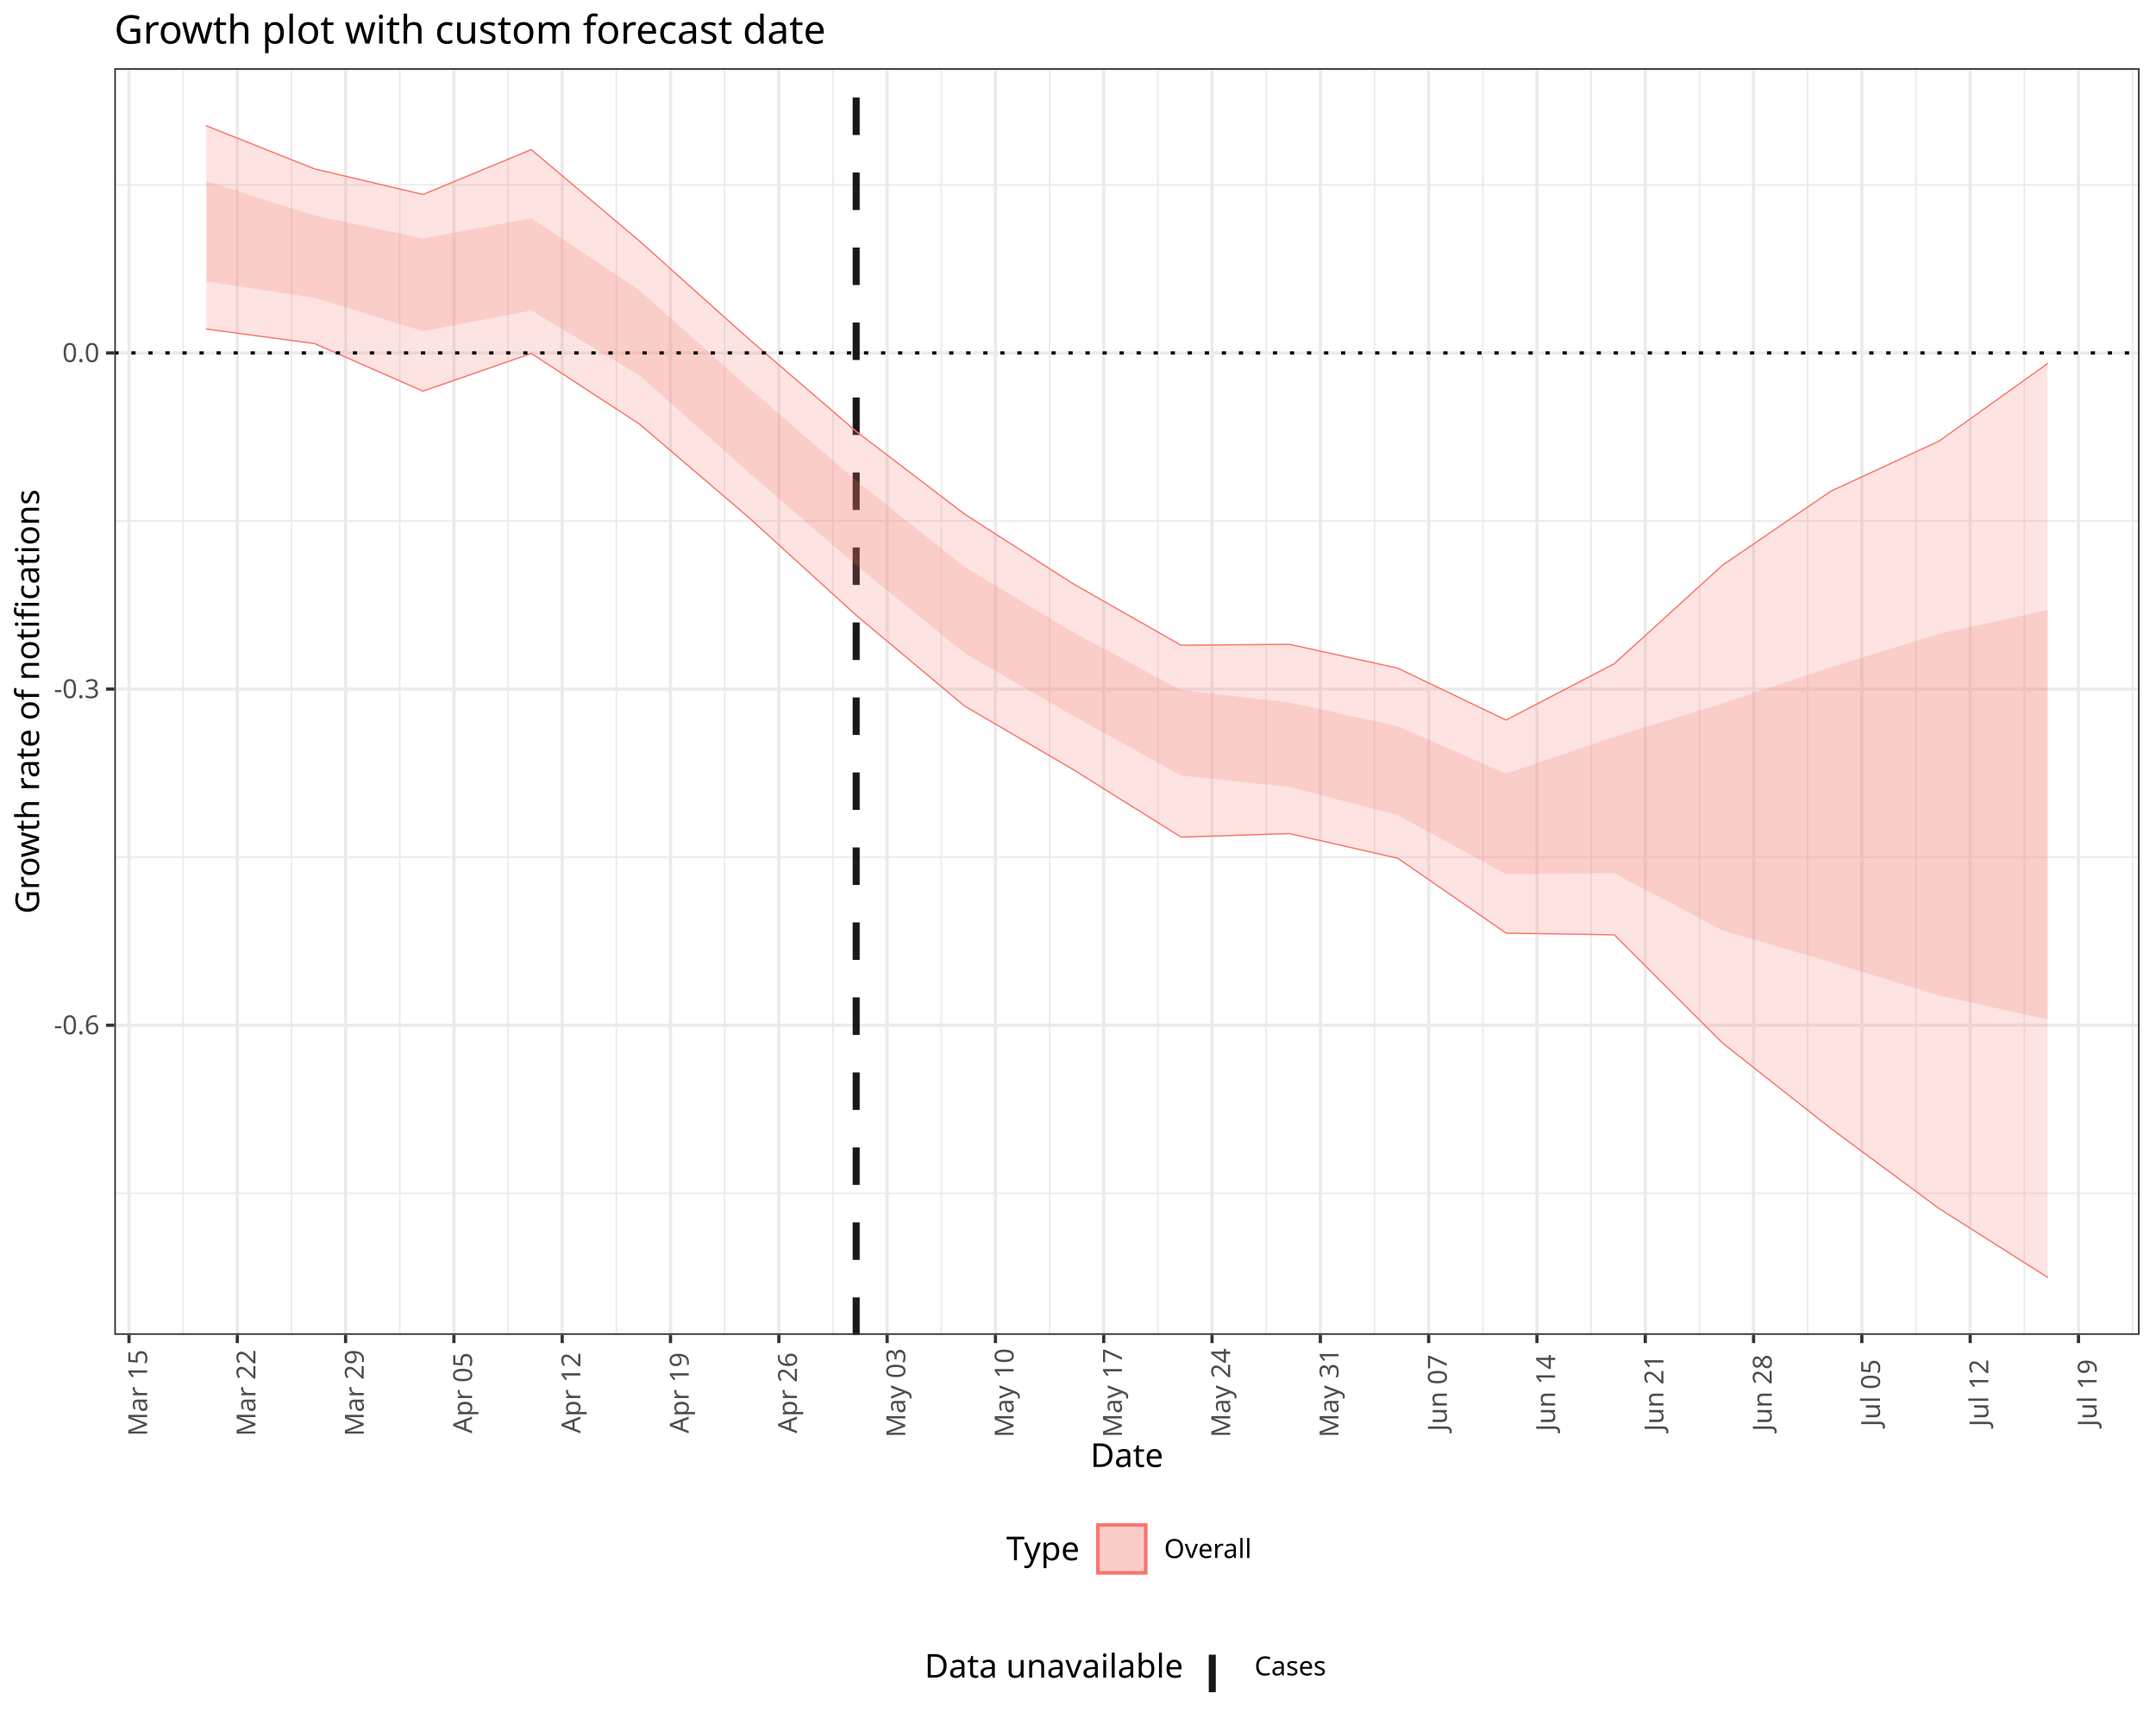
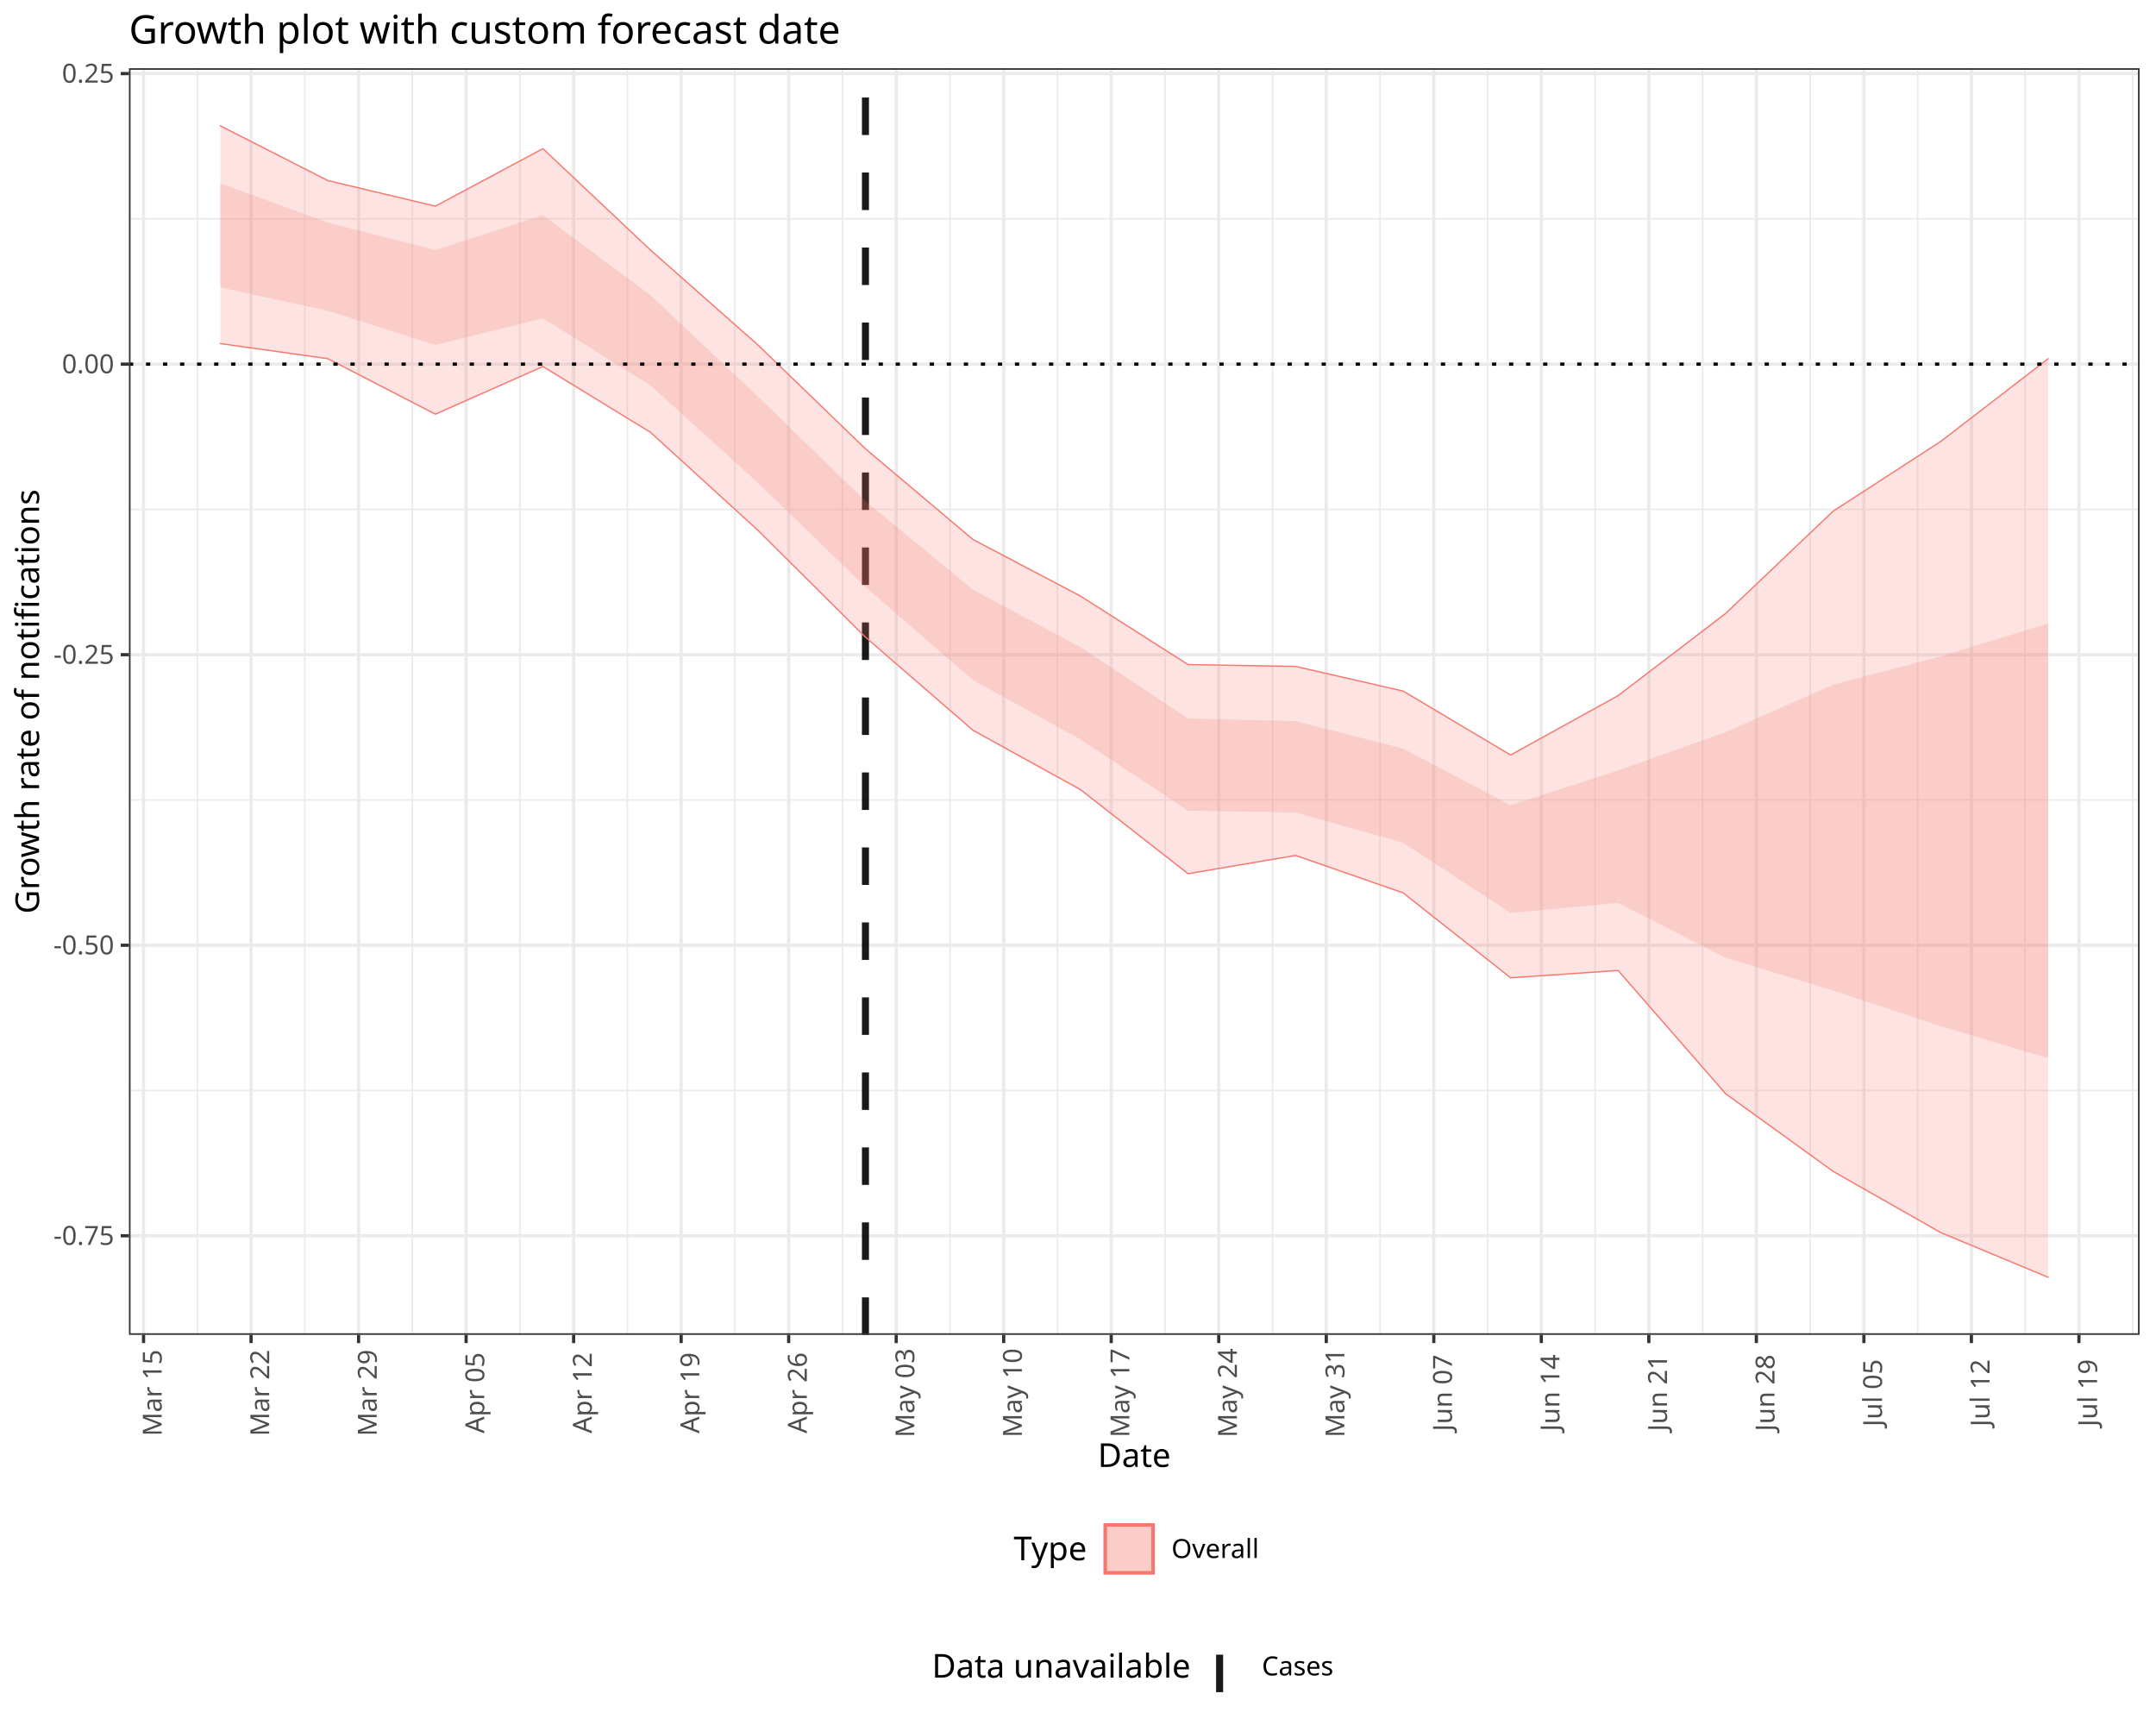
<svg xmlns="http://www.w3.org/2000/svg" class="svglite" data-engine-version="2.0" width="720.00pt" height="576.00pt" viewBox="0 0 720.00 576.00">
  <defs>
    <style type="text/css">
    .svglite line, .svglite polyline, .svglite polygon, .svglite path, .svglite rect, .svglite circle {
      fill: none;
      stroke: #000000;
      stroke-linecap: round;
      stroke-linejoin: round;
      stroke-miterlimit: 10.00;
    }
  </style>
  </defs>
  <rect width="100%" height="100%" style="stroke: none; fill: #FFFFFF;" />
  <defs>
    <clipPath id="cpMC4wMHw3MjAuMDB8MC4wMHw1NzYuMDA=">
      <rect x="0.00" y="0.00" width="720.00" height="576.00" />
    </clipPath>
  </defs>
  <g clip-path="url(#cpMC4wMHw3MjAuMDB8MC4wMHw1NzYuMDA=)">
    <rect x="0.00" y="0.00" width="720.00" height="576.00" style="stroke-width: 1.07; stroke: #FFFFFF; fill: #FFFFFF;" />
  </g>
  <defs>
-     <clipPath id="cpMzguMTd8NzE0LjUyfDIyLjc4fDQ0NS43Mw==">
-       <rect x="38.17" y="22.78" width="676.35" height="422.95" />
+     <clipPath id="cpNDMuMDZ8NzE0LjUyfDIyLjc4fDQ0NS43Mw==">
+       <rect x="43.06" y="22.78" width="671.46" height="422.95" />
    </clipPath>
  </defs>
-   <g clip-path="url(#cpMzguMTd8NzE0LjUyfDIyLjc4fDQ0NS43Mw==)">
-     <rect x="38.17" y="22.78" width="676.35" height="422.95" style="stroke-width: 1.07; stroke: none; fill: #FFFFFF;" />
-     <polyline points="38.17,398.45 714.52,398.45 " style="stroke-width: 0.53; stroke: #EBEBEB; stroke-linecap: butt;" />
-     <polyline points="38.17,286.21 714.52,286.21 " style="stroke-width: 0.53; stroke: #EBEBEB; stroke-linecap: butt;" />
-     <polyline points="38.17,173.97 714.52,173.97 " style="stroke-width: 0.53; stroke: #EBEBEB; stroke-linecap: butt;" />
-     <polyline points="38.17,61.73 714.52,61.73 " style="stroke-width: 0.53; stroke: #EBEBEB; stroke-linecap: butt;" />
-     <polyline points="61.16,445.73 61.16,22.78 " style="stroke-width: 0.53; stroke: #EBEBEB; stroke-linecap: butt;" />
-     <polyline points="97.33,445.73 97.33,22.78 " style="stroke-width: 0.53; stroke: #EBEBEB; stroke-linecap: butt;" />
-     <polyline points="133.50,445.73 133.50,22.78 " style="stroke-width: 0.53; stroke: #EBEBEB; stroke-linecap: butt;" />
-     <polyline points="169.67,445.73 169.67,22.78 " style="stroke-width: 0.53; stroke: #EBEBEB; stroke-linecap: butt;" />
-     <polyline points="205.84,445.73 205.84,22.78 " style="stroke-width: 0.53; stroke: #EBEBEB; stroke-linecap: butt;" />
-     <polyline points="242.00,445.73 242.00,22.78 " style="stroke-width: 0.53; stroke: #EBEBEB; stroke-linecap: butt;" />
-     <polyline points="278.17,445.73 278.17,22.78 " style="stroke-width: 0.53; stroke: #EBEBEB; stroke-linecap: butt;" />
-     <polyline points="314.34,445.73 314.34,22.78 " style="stroke-width: 0.53; stroke: #EBEBEB; stroke-linecap: butt;" />
-     <polyline points="350.51,445.73 350.51,22.78 " style="stroke-width: 0.53; stroke: #EBEBEB; stroke-linecap: butt;" />
-     <polyline points="386.68,445.73 386.68,22.78 " style="stroke-width: 0.53; stroke: #EBEBEB; stroke-linecap: butt;" />
-     <polyline points="422.85,445.73 422.85,22.78 " style="stroke-width: 0.53; stroke: #EBEBEB; stroke-linecap: butt;" />
-     <polyline points="459.02,445.73 459.02,22.78 " style="stroke-width: 0.53; stroke: #EBEBEB; stroke-linecap: butt;" />
-     <polyline points="495.18,445.73 495.18,22.78 " style="stroke-width: 0.53; stroke: #EBEBEB; stroke-linecap: butt;" />
-     <polyline points="531.35,445.73 531.35,22.78 " style="stroke-width: 0.53; stroke: #EBEBEB; stroke-linecap: butt;" />
-     <polyline points="567.52,445.73 567.52,22.78 " style="stroke-width: 0.53; stroke: #EBEBEB; stroke-linecap: butt;" />
-     <polyline points="603.69,445.73 603.69,22.78 " style="stroke-width: 0.53; stroke: #EBEBEB; stroke-linecap: butt;" />
-     <polyline points="639.86,445.73 639.86,22.78 " style="stroke-width: 0.53; stroke: #EBEBEB; stroke-linecap: butt;" />
-     <polyline points="676.03,445.73 676.03,22.78 " style="stroke-width: 0.53; stroke: #EBEBEB; stroke-linecap: butt;" />
-     <polyline points="712.20,445.73 712.20,22.78 " style="stroke-width: 0.53; stroke: #EBEBEB; stroke-linecap: butt;" />
-     <polyline points="38.17,342.33 714.52,342.33 " style="stroke-width: 1.07; stroke: #EBEBEB; stroke-linecap: butt;" />
-     <polyline points="38.17,230.09 714.52,230.09 " style="stroke-width: 1.07; stroke: #EBEBEB; stroke-linecap: butt;" />
-     <polyline points="38.17,117.85 714.52,117.85 " style="stroke-width: 1.07; stroke: #EBEBEB; stroke-linecap: butt;" />
-     <polyline points="43.08,445.73 43.08,22.78 " style="stroke-width: 1.07; stroke: #EBEBEB; stroke-linecap: butt;" />
-     <polyline points="79.25,445.73 79.25,22.78 " style="stroke-width: 1.07; stroke: #EBEBEB; stroke-linecap: butt;" />
-     <polyline points="115.41,445.73 115.41,22.78 " style="stroke-width: 1.07; stroke: #EBEBEB; stroke-linecap: butt;" />
-     <polyline points="151.58,445.73 151.58,22.78 " style="stroke-width: 1.07; stroke: #EBEBEB; stroke-linecap: butt;" />
-     <polyline points="187.75,445.73 187.75,22.78 " style="stroke-width: 1.07; stroke: #EBEBEB; stroke-linecap: butt;" />
-     <polyline points="223.92,445.73 223.92,22.78 " style="stroke-width: 1.07; stroke: #EBEBEB; stroke-linecap: butt;" />
-     <polyline points="260.09,445.73 260.09,22.78 " style="stroke-width: 1.07; stroke: #EBEBEB; stroke-linecap: butt;" />
-     <polyline points="296.26,445.73 296.26,22.78 " style="stroke-width: 1.07; stroke: #EBEBEB; stroke-linecap: butt;" />
-     <polyline points="332.43,445.73 332.43,22.78 " style="stroke-width: 1.07; stroke: #EBEBEB; stroke-linecap: butt;" />
-     <polyline points="368.59,445.73 368.59,22.78 " style="stroke-width: 1.07; stroke: #EBEBEB; stroke-linecap: butt;" />
-     <polyline points="404.76,445.73 404.76,22.78 " style="stroke-width: 1.07; stroke: #EBEBEB; stroke-linecap: butt;" />
-     <polyline points="440.93,445.73 440.93,22.78 " style="stroke-width: 1.07; stroke: #EBEBEB; stroke-linecap: butt;" />
-     <polyline points="477.10,445.73 477.10,22.78 " style="stroke-width: 1.07; stroke: #EBEBEB; stroke-linecap: butt;" />
-     <polyline points="513.27,445.73 513.27,22.78 " style="stroke-width: 1.07; stroke: #EBEBEB; stroke-linecap: butt;" />
-     <polyline points="549.44,445.73 549.44,22.78 " style="stroke-width: 1.07; stroke: #EBEBEB; stroke-linecap: butt;" />
-     <polyline points="585.61,445.73 585.61,22.78 " style="stroke-width: 1.07; stroke: #EBEBEB; stroke-linecap: butt;" />
-     <polyline points="621.77,445.73 621.77,22.78 " style="stroke-width: 1.07; stroke: #EBEBEB; stroke-linecap: butt;" />
-     <polyline points="657.94,445.73 657.94,22.78 " style="stroke-width: 1.07; stroke: #EBEBEB; stroke-linecap: butt;" />
-     <polyline points="694.11,445.73 694.11,22.78 " style="stroke-width: 1.07; stroke: #EBEBEB; stroke-linecap: butt;" />
-     <line x1="285.92" y1="445.73" x2="285.92" y2="22.78" style="stroke-width: 2.35; stroke: #000000; stroke-opacity: 0.90; stroke-dasharray: 12.52,12.52; stroke-linecap: butt;" />
-     <polygon points="68.91,42.01 105.08,56.41 141.25,64.94 177.42,49.95 213.59,80.52 249.75,112.91 285.92,144.04 322.09,171.65 358.26,194.87 394.43,215.45 430.60,215.15 466.77,223.09 502.93,240.43 539.10,221.62 575.27,188.69 611.44,164.00 647.61,147.25 683.78,121.41 683.78,426.51 647.61,403.58 611.44,376.83 575.27,348.32 539.10,312.16 502.93,311.57 466.77,286.58 430.60,278.35 394.43,279.53 358.26,256.89 322.09,235.73 285.92,205.45 249.75,172.53 213.59,141.63 177.42,118.03 141.25,130.61 105.08,114.73 68.91,109.88 " style="stroke-width: 0.00; stroke: none; fill: #F8766D; fill-opacity: 0.20;" />
-     <polyline points="68.91,42.01 105.08,56.41 141.25,64.94 177.42,49.95 213.59,80.52 249.75,112.91 285.92,144.04 322.09,171.65 358.26,194.87 394.43,215.45 430.60,215.15 466.77,223.09 502.93,240.43 539.10,221.62 575.27,188.69 611.44,164.00 647.61,147.25 683.78,121.41 " style="stroke-width: 0.43; stroke: #F8766D;" />
-     <polyline points="683.78,426.51 647.61,403.58 611.44,376.83 575.27,348.32 539.10,312.16 502.93,311.57 466.77,286.58 430.60,278.35 394.43,279.53 358.26,256.89 322.09,235.73 285.92,205.45 249.75,172.53 213.59,141.63 177.42,118.03 141.25,130.61 105.08,114.73 68.91,109.88 " style="stroke-width: 0.43; stroke: #F8766D;" />
-     <polygon points="68.91,60.53 105.08,71.99 141.25,79.64 177.42,72.87 213.59,96.98 249.75,129.26 285.92,160.47 322.09,189.28 358.26,211.04 394.43,230.44 430.60,234.55 466.77,242.49 502.93,258.36 539.10,246.02 575.27,234.85 611.44,222.79 647.61,211.62 683.78,203.69 683.78,340.38 647.61,332.44 611.44,321.27 575.27,310.69 539.10,291.58 502.93,291.88 466.77,272.18 430.60,262.77 394.43,258.95 358.26,238.96 322.09,218.09 285.92,188.69 249.75,157.54 213.59,125.32 177.42,103.65 141.25,110.59 105.08,99.45 68.91,93.98 " style="stroke-width: 0.00; stroke: none; fill: #F8766D; fill-opacity: 0.20;" />
-     <polyline points="68.91,60.53 105.08,71.99 141.25,79.64 177.42,72.87 213.59,96.98 249.75,129.26 285.92,160.47 322.09,189.28 358.26,211.04 394.43,230.44 430.60,234.55 466.77,242.49 502.93,258.36 539.10,246.02 575.27,234.85 611.44,222.79 647.61,211.62 683.78,203.69 " style="stroke-width: 1.07; stroke: none;" />
-     <polyline points="683.78,340.38 647.61,332.44 611.44,321.27 575.27,310.69 539.10,291.58 502.93,291.88 466.77,272.18 430.60,262.77 394.43,258.95 358.26,238.96 322.09,218.09 285.92,188.69 249.75,157.54 213.59,125.32 177.42,103.65 141.25,110.59 105.08,99.45 68.91,93.98 " style="stroke-width: 1.07; stroke: none;" />
-     <line x1="38.17" y1="117.85" x2="714.52" y2="117.85" style="stroke-width: 1.07; stroke-dasharray: 1.42,4.27; stroke-linecap: butt;" />
-     <rect x="38.17" y="22.78" width="676.35" height="422.95" style="stroke-width: 1.07; stroke: #333333;" />
+   <g clip-path="url(#cpNDMuMDZ8NzE0LjUyfDIyLjc4fDQ0NS43Mw==)">
+     <rect x="43.06" y="22.78" width="671.46" height="422.95" style="stroke-width: 1.07; stroke: none; fill: #FFFFFF;" />
+     <polyline points="43.06,364.14 714.52,364.14 " style="stroke-width: 0.53; stroke: #EBEBEB; stroke-linecap: butt;" />
+     <polyline points="43.06,267.12 714.52,267.12 " style="stroke-width: 0.53; stroke: #EBEBEB; stroke-linecap: butt;" />
+     <polyline points="43.06,170.10 714.52,170.10 " style="stroke-width: 0.53; stroke: #EBEBEB; stroke-linecap: butt;" />
+     <polyline points="43.06,73.08 714.52,73.08 " style="stroke-width: 0.53; stroke: #EBEBEB; stroke-linecap: butt;" />
+     <polyline points="65.89,445.73 65.89,22.78 " style="stroke-width: 0.53; stroke: #EBEBEB; stroke-linecap: butt;" />
+     <polyline points="101.80,445.73 101.80,22.78 " style="stroke-width: 0.53; stroke: #EBEBEB; stroke-linecap: butt;" />
+     <polyline points="137.70,445.73 137.70,22.78 " style="stroke-width: 0.53; stroke: #EBEBEB; stroke-linecap: butt;" />
+     <polyline points="173.61,445.73 173.61,22.78 " style="stroke-width: 0.53; stroke: #EBEBEB; stroke-linecap: butt;" />
+     <polyline points="209.52,445.73 209.52,22.78 " style="stroke-width: 0.53; stroke: #EBEBEB; stroke-linecap: butt;" />
+     <polyline points="245.42,445.73 245.42,22.78 " style="stroke-width: 0.53; stroke: #EBEBEB; stroke-linecap: butt;" />
+     <polyline points="281.33,445.73 281.33,22.78 " style="stroke-width: 0.53; stroke: #EBEBEB; stroke-linecap: butt;" />
+     <polyline points="317.24,445.73 317.24,22.78 " style="stroke-width: 0.53; stroke: #EBEBEB; stroke-linecap: butt;" />
+     <polyline points="353.14,445.73 353.14,22.78 " style="stroke-width: 0.53; stroke: #EBEBEB; stroke-linecap: butt;" />
+     <polyline points="389.05,445.73 389.05,22.78 " style="stroke-width: 0.53; stroke: #EBEBEB; stroke-linecap: butt;" />
+     <polyline points="424.96,445.73 424.96,22.78 " style="stroke-width: 0.53; stroke: #EBEBEB; stroke-linecap: butt;" />
+     <polyline points="460.86,445.73 460.86,22.78 " style="stroke-width: 0.53; stroke: #EBEBEB; stroke-linecap: butt;" />
+     <polyline points="496.77,445.73 496.77,22.78 " style="stroke-width: 0.53; stroke: #EBEBEB; stroke-linecap: butt;" />
+     <polyline points="532.68,445.73 532.68,22.78 " style="stroke-width: 0.53; stroke: #EBEBEB; stroke-linecap: butt;" />
+     <polyline points="568.59,445.73 568.59,22.78 " style="stroke-width: 0.53; stroke: #EBEBEB; stroke-linecap: butt;" />
+     <polyline points="604.49,445.73 604.49,22.78 " style="stroke-width: 0.53; stroke: #EBEBEB; stroke-linecap: butt;" />
+     <polyline points="640.40,445.73 640.40,22.78 " style="stroke-width: 0.53; stroke: #EBEBEB; stroke-linecap: butt;" />
+     <polyline points="676.31,445.73 676.31,22.78 " style="stroke-width: 0.53; stroke: #EBEBEB; stroke-linecap: butt;" />
+     <polyline points="712.21,445.73 712.21,22.78 " style="stroke-width: 0.53; stroke: #EBEBEB; stroke-linecap: butt;" />
+     <polyline points="43.06,412.65 714.52,412.65 " style="stroke-width: 1.07; stroke: #EBEBEB; stroke-linecap: butt;" />
+     <polyline points="43.06,315.63 714.52,315.63 " style="stroke-width: 1.07; stroke: #EBEBEB; stroke-linecap: butt;" />
+     <polyline points="43.06,218.61 714.52,218.61 " style="stroke-width: 1.07; stroke: #EBEBEB; stroke-linecap: butt;" />
+     <polyline points="43.06,121.59 714.52,121.59 " style="stroke-width: 1.07; stroke: #EBEBEB; stroke-linecap: butt;" />
+     <polyline points="43.06,24.57 714.52,24.57 " style="stroke-width: 1.07; stroke: #EBEBEB; stroke-linecap: butt;" />
+     <polyline points="47.94,445.73 47.94,22.78 " style="stroke-width: 1.07; stroke: #EBEBEB; stroke-linecap: butt;" />
+     <polyline points="83.84,445.73 83.84,22.78 " style="stroke-width: 1.07; stroke: #EBEBEB; stroke-linecap: butt;" />
+     <polyline points="119.75,445.73 119.75,22.78 " style="stroke-width: 1.07; stroke: #EBEBEB; stroke-linecap: butt;" />
+     <polyline points="155.66,445.73 155.66,22.78 " style="stroke-width: 1.07; stroke: #EBEBEB; stroke-linecap: butt;" />
+     <polyline points="191.56,445.73 191.56,22.78 " style="stroke-width: 1.07; stroke: #EBEBEB; stroke-linecap: butt;" />
+     <polyline points="227.47,445.73 227.47,22.78 " style="stroke-width: 1.07; stroke: #EBEBEB; stroke-linecap: butt;" />
+     <polyline points="263.38,445.73 263.38,22.78 " style="stroke-width: 1.07; stroke: #EBEBEB; stroke-linecap: butt;" />
+     <polyline points="299.28,445.73 299.28,22.78 " style="stroke-width: 1.07; stroke: #EBEBEB; stroke-linecap: butt;" />
+     <polyline points="335.19,445.73 335.19,22.78 " style="stroke-width: 1.07; stroke: #EBEBEB; stroke-linecap: butt;" />
+     <polyline points="371.10,445.73 371.10,22.78 " style="stroke-width: 1.07; stroke: #EBEBEB; stroke-linecap: butt;" />
+     <polyline points="407.00,445.73 407.00,22.78 " style="stroke-width: 1.07; stroke: #EBEBEB; stroke-linecap: butt;" />
+     <polyline points="442.91,445.73 442.91,22.78 " style="stroke-width: 1.07; stroke: #EBEBEB; stroke-linecap: butt;" />
+     <polyline points="478.82,445.73 478.82,22.78 " style="stroke-width: 1.07; stroke: #EBEBEB; stroke-linecap: butt;" />
+     <polyline points="514.72,445.73 514.72,22.78 " style="stroke-width: 1.07; stroke: #EBEBEB; stroke-linecap: butt;" />
+     <polyline points="550.63,445.73 550.63,22.78 " style="stroke-width: 1.07; stroke: #EBEBEB; stroke-linecap: butt;" />
+     <polyline points="586.54,445.73 586.54,22.78 " style="stroke-width: 1.07; stroke: #EBEBEB; stroke-linecap: butt;" />
+     <polyline points="622.45,445.73 622.45,22.78 " style="stroke-width: 1.07; stroke: #EBEBEB; stroke-linecap: butt;" />
+     <polyline points="658.35,445.73 658.35,22.78 " style="stroke-width: 1.07; stroke: #EBEBEB; stroke-linecap: butt;" />
+     <polyline points="694.26,445.73 694.26,22.78 " style="stroke-width: 1.07; stroke: #EBEBEB; stroke-linecap: butt;" />
+     <line x1="289.02" y1="445.73" x2="289.02" y2="22.78" style="stroke-width: 2.35; stroke: #000000; stroke-opacity: 0.90; stroke-dasharray: 12.52,12.52; stroke-linecap: butt;" />
+     <polygon points="73.58,42.01 109.49,60.30 145.40,68.84 181.30,49.63 217.21,83.48 253.12,115.19 289.02,149.86 324.93,180.14 360.84,199.04 396.75,221.91 432.65,222.52 468.56,230.75 504.47,252.10 540.37,232.28 576.28,204.83 612.19,170.68 648.09,147.42 684.00,119.76 684.00,426.51 648.09,411.57 612.19,391.14 576.28,365.22 540.37,324.06 504.47,326.50 468.56,298.14 432.65,285.64 396.75,291.74 360.84,263.68 324.93,243.86 289.02,212.76 253.12,177.09 217.21,144.34 181.30,122.38 145.40,138.30 109.49,119.77 73.58,114.73 " style="stroke-width: 0.00; stroke: none; fill: #F8766D; fill-opacity: 0.20;" />
+     <polyline points="73.58,42.01 109.49,60.30 145.40,68.84 181.30,49.63 217.21,83.48 253.12,115.19 289.02,149.86 324.93,180.14 360.84,199.04 396.75,221.91 432.65,222.52 468.56,230.75 504.47,252.10 540.37,232.28 576.28,204.83 612.19,170.68 648.09,147.42 684.00,119.76 " style="stroke-width: 0.43; stroke: #F8766D;" />
+     <polyline points="684.00,426.51 648.09,411.57 612.19,391.14 576.28,365.22 540.37,324.06 504.47,326.50 468.56,298.14 432.65,285.64 396.75,291.74 360.84,263.68 324.93,243.86 289.02,212.76 253.12,177.09 217.21,144.34 181.30,122.38 145.40,138.30 109.49,119.77 73.58,114.73 " style="stroke-width: 0.43; stroke: #F8766D;" />
+     <polygon points="73.58,61.22 109.49,74.33 145.40,83.48 181.30,71.89 217.21,98.51 253.12,132.42 289.02,167.33 324.93,196.91 360.84,216.12 396.75,239.90 432.65,240.81 468.56,249.96 504.47,268.87 540.37,257.28 576.28,244.47 612.19,228.62 648.09,219.17 684.00,208.19 684.00,353.33 648.09,342.66 612.19,330.77 576.28,319.79 540.37,301.49 504.47,304.85 468.56,281.37 432.65,271.31 396.75,270.70 360.84,246.91 324.93,227.09 289.02,195.99 253.12,161.23 217.21,128.67 181.30,106.29 145.40,115.19 109.49,103.78 73.58,95.95 " style="stroke-width: 0.00; stroke: none; fill: #F8766D; fill-opacity: 0.20;" />
+     <polyline points="73.58,61.22 109.49,74.33 145.40,83.48 181.30,71.89 217.21,98.51 253.12,132.42 289.02,167.33 324.93,196.91 360.84,216.12 396.75,239.90 432.65,240.81 468.56,249.96 504.47,268.87 540.37,257.28 576.28,244.47 612.19,228.62 648.09,219.17 684.00,208.19 " style="stroke-width: 1.07; stroke: none;" />
+     <polyline points="684.00,353.33 648.09,342.66 612.19,330.77 576.28,319.79 540.37,301.49 504.47,304.85 468.56,281.37 432.65,271.31 396.75,270.70 360.84,246.91 324.93,227.09 289.02,195.99 253.12,161.23 217.21,128.67 181.30,106.29 145.40,115.19 109.49,103.78 73.58,95.95 " style="stroke-width: 1.07; stroke: none;" />
+     <line x1="43.06" y1="121.59" x2="714.52" y2="121.59" style="stroke-width: 1.07; stroke-dasharray: 1.42,4.27; stroke-linecap: butt;" />
+     <rect x="43.06" y="22.78" width="671.46" height="422.95" style="stroke-width: 1.07; stroke: #333333;" />
  </g>
  <g clip-path="url(#cpMC4wMHw3MjAuMDB8MC4wMHw1NzYuMDA=)">
-     <text x="33.24" y="345.36" text-anchor="end" style="font-size: 8.80px; fill: #4D4D4D; font-family: sans;" textLength="15.16px" lengthAdjust="spacingAndGlyphs">-0.6</text>
-     <text x="33.24" y="233.12" text-anchor="end" style="font-size: 8.80px; fill: #4D4D4D; font-family: sans;" textLength="15.16px" lengthAdjust="spacingAndGlyphs">-0.3</text>
-     <text x="33.24" y="120.88" text-anchor="end" style="font-size: 8.80px; fill: #4D4D4D; font-family: sans;" textLength="12.23px" lengthAdjust="spacingAndGlyphs">0.0</text>
-     <polyline points="35.43,342.33 38.17,342.33 " style="stroke-width: 1.07; stroke: #333333; stroke-linecap: butt;" />
-     <polyline points="35.43,230.09 38.17,230.09 " style="stroke-width: 1.07; stroke: #333333; stroke-linecap: butt;" />
-     <polyline points="35.43,117.85 38.17,117.85 " style="stroke-width: 1.07; stroke: #333333; stroke-linecap: butt;" />
-     <polyline points="43.08,448.47 43.08,445.73 " style="stroke-width: 1.07; stroke: #333333; stroke-linecap: butt;" />
-     <polyline points="79.25,448.47 79.25,445.73 " style="stroke-width: 1.07; stroke: #333333; stroke-linecap: butt;" />
-     <polyline points="115.41,448.47 115.41,445.73 " style="stroke-width: 1.07; stroke: #333333; stroke-linecap: butt;" />
-     <polyline points="151.58,448.47 151.58,445.73 " style="stroke-width: 1.07; stroke: #333333; stroke-linecap: butt;" />
-     <polyline points="187.75,448.47 187.75,445.73 " style="stroke-width: 1.07; stroke: #333333; stroke-linecap: butt;" />
-     <polyline points="223.92,448.47 223.92,445.73 " style="stroke-width: 1.07; stroke: #333333; stroke-linecap: butt;" />
-     <polyline points="260.09,448.47 260.09,445.73 " style="stroke-width: 1.07; stroke: #333333; stroke-linecap: butt;" />
-     <polyline points="296.26,448.47 296.26,445.73 " style="stroke-width: 1.07; stroke: #333333; stroke-linecap: butt;" />
-     <polyline points="332.43,448.47 332.43,445.73 " style="stroke-width: 1.07; stroke: #333333; stroke-linecap: butt;" />
-     <polyline points="368.59,448.47 368.59,445.73 " style="stroke-width: 1.07; stroke: #333333; stroke-linecap: butt;" />
-     <polyline points="404.76,448.47 404.76,445.73 " style="stroke-width: 1.07; stroke: #333333; stroke-linecap: butt;" />
-     <polyline points="440.93,448.47 440.93,445.73 " style="stroke-width: 1.07; stroke: #333333; stroke-linecap: butt;" />
-     <polyline points="477.10,448.47 477.10,445.73 " style="stroke-width: 1.07; stroke: #333333; stroke-linecap: butt;" />
-     <polyline points="513.27,448.47 513.27,445.73 " style="stroke-width: 1.07; stroke: #333333; stroke-linecap: butt;" />
-     <polyline points="549.44,448.47 549.44,445.73 " style="stroke-width: 1.07; stroke: #333333; stroke-linecap: butt;" />
-     <polyline points="585.61,448.47 585.61,445.73 " style="stroke-width: 1.07; stroke: #333333; stroke-linecap: butt;" />
-     <polyline points="621.77,448.47 621.77,445.73 " style="stroke-width: 1.07; stroke: #333333; stroke-linecap: butt;" />
-     <polyline points="657.94,448.47 657.94,445.73 " style="stroke-width: 1.07; stroke: #333333; stroke-linecap: butt;" />
-     <polyline points="694.11,448.47 694.11,445.73 " style="stroke-width: 1.07; stroke: #333333; stroke-linecap: butt;" />
-     <text transform="translate(49.13,465.10) rotate(-90)" text-anchor="middle" style="font-size: 8.80px; fill: #4D4D4D; font-family: sans;" textLength="27.39px" lengthAdjust="spacingAndGlyphs">Mar 15</text>
-     <text transform="translate(85.30,465.10) rotate(-90)" text-anchor="middle" style="font-size: 8.80px; fill: #4D4D4D; font-family: sans;" textLength="27.39px" lengthAdjust="spacingAndGlyphs">Mar 22</text>
-     <text transform="translate(121.47,465.10) rotate(-90)" text-anchor="middle" style="font-size: 8.80px; fill: #4D4D4D; font-family: sans;" textLength="27.39px" lengthAdjust="spacingAndGlyphs">Mar 29</text>
-     <text transform="translate(157.64,465.10) rotate(-90)" text-anchor="middle" style="font-size: 8.80px; fill: #4D4D4D; font-family: sans;" textLength="25.93px" lengthAdjust="spacingAndGlyphs">Apr 05</text>
-     <text transform="translate(193.81,465.10) rotate(-90)" text-anchor="middle" style="font-size: 8.80px; fill: #4D4D4D; font-family: sans;" textLength="25.93px" lengthAdjust="spacingAndGlyphs">Apr 12</text>
-     <text transform="translate(229.98,465.10) rotate(-90)" text-anchor="middle" style="font-size: 8.80px; fill: #4D4D4D; font-family: sans;" textLength="25.93px" lengthAdjust="spacingAndGlyphs">Apr 19</text>
-     <text transform="translate(266.14,465.10) rotate(-90)" text-anchor="middle" style="font-size: 8.80px; fill: #4D4D4D; font-family: sans;" textLength="25.93px" lengthAdjust="spacingAndGlyphs">Apr 26</text>
-     <text transform="translate(302.31,465.10) rotate(-90)" text-anchor="middle" style="font-size: 8.80px; fill: #4D4D4D; font-family: sans;" textLength="28.87px" lengthAdjust="spacingAndGlyphs">May 03</text>
-     <text transform="translate(338.48,465.10) rotate(-90)" text-anchor="middle" style="font-size: 8.80px; fill: #4D4D4D; font-family: sans;" textLength="28.87px" lengthAdjust="spacingAndGlyphs">May 10</text>
-     <text transform="translate(374.65,465.10) rotate(-90)" text-anchor="middle" style="font-size: 8.80px; fill: #4D4D4D; font-family: sans;" textLength="28.87px" lengthAdjust="spacingAndGlyphs">May 17</text>
-     <text transform="translate(410.82,465.10) rotate(-90)" text-anchor="middle" style="font-size: 8.80px; fill: #4D4D4D; font-family: sans;" textLength="28.87px" lengthAdjust="spacingAndGlyphs">May 24</text>
-     <text transform="translate(446.99,465.10) rotate(-90)" text-anchor="middle" style="font-size: 8.80px; fill: #4D4D4D; font-family: sans;" textLength="28.87px" lengthAdjust="spacingAndGlyphs">May 31</text>
-     <text transform="translate(483.16,465.10) rotate(-90)" text-anchor="middle" style="font-size: 8.80px; fill: #4D4D4D; font-family: sans;" textLength="26.43px" lengthAdjust="spacingAndGlyphs">Jun 07</text>
-     <text transform="translate(519.32,465.10) rotate(-90)" text-anchor="middle" style="font-size: 8.80px; fill: #4D4D4D; font-family: sans;" textLength="26.43px" lengthAdjust="spacingAndGlyphs">Jun 14</text>
-     <text transform="translate(555.49,465.10) rotate(-90)" text-anchor="middle" style="font-size: 8.80px; fill: #4D4D4D; font-family: sans;" textLength="26.43px" lengthAdjust="spacingAndGlyphs">Jun 21</text>
-     <text transform="translate(591.66,465.10) rotate(-90)" text-anchor="middle" style="font-size: 8.80px; fill: #4D4D4D; font-family: sans;" textLength="26.43px" lengthAdjust="spacingAndGlyphs">Jun 28</text>
-     <text transform="translate(627.83,465.10) rotate(-90)" text-anchor="middle" style="font-size: 8.80px; fill: #4D4D4D; font-family: sans;" textLength="23.49px" lengthAdjust="spacingAndGlyphs">Jul 05</text>
-     <text transform="translate(664.00,465.10) rotate(-90)" text-anchor="middle" style="font-size: 8.80px; fill: #4D4D4D; font-family: sans;" textLength="23.49px" lengthAdjust="spacingAndGlyphs">Jul 12</text>
-     <text transform="translate(700.17,465.10) rotate(-90)" text-anchor="middle" style="font-size: 8.80px; fill: #4D4D4D; font-family: sans;" textLength="23.49px" lengthAdjust="spacingAndGlyphs">Jul 19</text>
-     <text x="376.34" y="489.84" text-anchor="middle" style="font-size: 11.00px; font-family: sans;" textLength="23.24px" lengthAdjust="spacingAndGlyphs">Date</text>
+     <text x="38.13" y="415.68" text-anchor="end" style="font-size: 8.80px; fill: #4D4D4D; font-family: sans;" textLength="20.06px" lengthAdjust="spacingAndGlyphs">-0.75</text>
+     <text x="38.13" y="318.66" text-anchor="end" style="font-size: 8.80px; fill: #4D4D4D; font-family: sans;" textLength="20.06px" lengthAdjust="spacingAndGlyphs">-0.50</text>
+     <text x="38.13" y="221.64" text-anchor="end" style="font-size: 8.80px; fill: #4D4D4D; font-family: sans;" textLength="20.06px" lengthAdjust="spacingAndGlyphs">-0.25</text>
+     <text x="38.13" y="124.62" text-anchor="end" style="font-size: 8.80px; fill: #4D4D4D; font-family: sans;" textLength="17.13px" lengthAdjust="spacingAndGlyphs">0.00</text>
+     <text x="38.13" y="27.60" text-anchor="end" style="font-size: 8.80px; fill: #4D4D4D; font-family: sans;" textLength="17.13px" lengthAdjust="spacingAndGlyphs">0.25</text>
+     <polyline points="40.32,412.65 43.06,412.65 " style="stroke-width: 1.07; stroke: #333333; stroke-linecap: butt;" />
+     <polyline points="40.32,315.63 43.06,315.63 " style="stroke-width: 1.07; stroke: #333333; stroke-linecap: butt;" />
+     <polyline points="40.32,218.61 43.06,218.61 " style="stroke-width: 1.07; stroke: #333333; stroke-linecap: butt;" />
+     <polyline points="40.32,121.59 43.06,121.59 " style="stroke-width: 1.07; stroke: #333333; stroke-linecap: butt;" />
+     <polyline points="40.32,24.57 43.06,24.57 " style="stroke-width: 1.07; stroke: #333333; stroke-linecap: butt;" />
+     <polyline points="47.94,448.47 47.94,445.73 " style="stroke-width: 1.07; stroke: #333333; stroke-linecap: butt;" />
+     <polyline points="83.84,448.47 83.84,445.73 " style="stroke-width: 1.07; stroke: #333333; stroke-linecap: butt;" />
+     <polyline points="119.75,448.47 119.75,445.73 " style="stroke-width: 1.07; stroke: #333333; stroke-linecap: butt;" />
+     <polyline points="155.66,448.47 155.66,445.73 " style="stroke-width: 1.07; stroke: #333333; stroke-linecap: butt;" />
+     <polyline points="191.56,448.47 191.56,445.73 " style="stroke-width: 1.07; stroke: #333333; stroke-linecap: butt;" />
+     <polyline points="227.47,448.47 227.47,445.73 " style="stroke-width: 1.07; stroke: #333333; stroke-linecap: butt;" />
+     <polyline points="263.38,448.47 263.38,445.73 " style="stroke-width: 1.07; stroke: #333333; stroke-linecap: butt;" />
+     <polyline points="299.28,448.47 299.28,445.73 " style="stroke-width: 1.07; stroke: #333333; stroke-linecap: butt;" />
+     <polyline points="335.19,448.47 335.19,445.73 " style="stroke-width: 1.07; stroke: #333333; stroke-linecap: butt;" />
+     <polyline points="371.10,448.47 371.10,445.73 " style="stroke-width: 1.07; stroke: #333333; stroke-linecap: butt;" />
+     <polyline points="407.00,448.47 407.00,445.73 " style="stroke-width: 1.07; stroke: #333333; stroke-linecap: butt;" />
+     <polyline points="442.91,448.47 442.91,445.73 " style="stroke-width: 1.07; stroke: #333333; stroke-linecap: butt;" />
+     <polyline points="478.82,448.47 478.82,445.73 " style="stroke-width: 1.07; stroke: #333333; stroke-linecap: butt;" />
+     <polyline points="514.72,448.47 514.72,445.73 " style="stroke-width: 1.07; stroke: #333333; stroke-linecap: butt;" />
+     <polyline points="550.63,448.47 550.63,445.73 " style="stroke-width: 1.07; stroke: #333333; stroke-linecap: butt;" />
+     <polyline points="586.54,448.47 586.54,445.73 " style="stroke-width: 1.07; stroke: #333333; stroke-linecap: butt;" />
+     <polyline points="622.45,448.47 622.45,445.73 " style="stroke-width: 1.07; stroke: #333333; stroke-linecap: butt;" />
+     <polyline points="658.35,448.47 658.35,445.73 " style="stroke-width: 1.07; stroke: #333333; stroke-linecap: butt;" />
+     <polyline points="694.26,448.47 694.26,445.73 " style="stroke-width: 1.07; stroke: #333333; stroke-linecap: butt;" />
+     <text transform="translate(53.99,465.10) rotate(-90)" text-anchor="middle" style="font-size: 8.80px; fill: #4D4D4D; font-family: sans;" textLength="27.39px" lengthAdjust="spacingAndGlyphs">Mar 15</text>
+     <text transform="translate(89.90,465.10) rotate(-90)" text-anchor="middle" style="font-size: 8.80px; fill: #4D4D4D; font-family: sans;" textLength="27.39px" lengthAdjust="spacingAndGlyphs">Mar 22</text>
+     <text transform="translate(125.81,465.10) rotate(-90)" text-anchor="middle" style="font-size: 8.80px; fill: #4D4D4D; font-family: sans;" textLength="27.39px" lengthAdjust="spacingAndGlyphs">Mar 29</text>
+     <text transform="translate(161.71,465.10) rotate(-90)" text-anchor="middle" style="font-size: 8.80px; fill: #4D4D4D; font-family: sans;" textLength="25.93px" lengthAdjust="spacingAndGlyphs">Apr 05</text>
+     <text transform="translate(197.62,465.10) rotate(-90)" text-anchor="middle" style="font-size: 8.80px; fill: #4D4D4D; font-family: sans;" textLength="25.93px" lengthAdjust="spacingAndGlyphs">Apr 12</text>
+     <text transform="translate(233.53,465.10) rotate(-90)" text-anchor="middle" style="font-size: 8.80px; fill: #4D4D4D; font-family: sans;" textLength="25.93px" lengthAdjust="spacingAndGlyphs">Apr 19</text>
+     <text transform="translate(269.43,465.10) rotate(-90)" text-anchor="middle" style="font-size: 8.80px; fill: #4D4D4D; font-family: sans;" textLength="25.93px" lengthAdjust="spacingAndGlyphs">Apr 26</text>
+     <text transform="translate(305.34,465.10) rotate(-90)" text-anchor="middle" style="font-size: 8.80px; fill: #4D4D4D; font-family: sans;" textLength="28.87px" lengthAdjust="spacingAndGlyphs">May 03</text>
+     <text transform="translate(341.25,465.10) rotate(-90)" text-anchor="middle" style="font-size: 8.80px; fill: #4D4D4D; font-family: sans;" textLength="28.87px" lengthAdjust="spacingAndGlyphs">May 10</text>
+     <text transform="translate(377.15,465.10) rotate(-90)" text-anchor="middle" style="font-size: 8.80px; fill: #4D4D4D; font-family: sans;" textLength="28.87px" lengthAdjust="spacingAndGlyphs">May 17</text>
+     <text transform="translate(413.06,465.10) rotate(-90)" text-anchor="middle" style="font-size: 8.80px; fill: #4D4D4D; font-family: sans;" textLength="28.87px" lengthAdjust="spacingAndGlyphs">May 24</text>
+     <text transform="translate(448.97,465.10) rotate(-90)" text-anchor="middle" style="font-size: 8.80px; fill: #4D4D4D; font-family: sans;" textLength="28.87px" lengthAdjust="spacingAndGlyphs">May 31</text>
+     <text transform="translate(484.87,465.10) rotate(-90)" text-anchor="middle" style="font-size: 8.80px; fill: #4D4D4D; font-family: sans;" textLength="26.43px" lengthAdjust="spacingAndGlyphs">Jun 07</text>
+     <text transform="translate(520.78,465.10) rotate(-90)" text-anchor="middle" style="font-size: 8.80px; fill: #4D4D4D; font-family: sans;" textLength="26.43px" lengthAdjust="spacingAndGlyphs">Jun 14</text>
+     <text transform="translate(556.69,465.10) rotate(-90)" text-anchor="middle" style="font-size: 8.80px; fill: #4D4D4D; font-family: sans;" textLength="26.43px" lengthAdjust="spacingAndGlyphs">Jun 21</text>
+     <text transform="translate(592.59,465.10) rotate(-90)" text-anchor="middle" style="font-size: 8.80px; fill: #4D4D4D; font-family: sans;" textLength="26.43px" lengthAdjust="spacingAndGlyphs">Jun 28</text>
+     <text transform="translate(628.50,465.10) rotate(-90)" text-anchor="middle" style="font-size: 8.80px; fill: #4D4D4D; font-family: sans;" textLength="23.49px" lengthAdjust="spacingAndGlyphs">Jul 05</text>
+     <text transform="translate(664.41,465.10) rotate(-90)" text-anchor="middle" style="font-size: 8.80px; fill: #4D4D4D; font-family: sans;" textLength="23.49px" lengthAdjust="spacingAndGlyphs">Jul 12</text>
+     <text transform="translate(700.32,465.10) rotate(-90)" text-anchor="middle" style="font-size: 8.80px; fill: #4D4D4D; font-family: sans;" textLength="23.49px" lengthAdjust="spacingAndGlyphs">Jul 19</text>
+     <text x="378.79" y="489.84" text-anchor="middle" style="font-size: 11.00px; font-family: sans;" textLength="23.24px" lengthAdjust="spacingAndGlyphs">Date</text>
    <text transform="translate(13.05,234.26) rotate(-90)" text-anchor="middle" style="font-size: 11.00px; font-family: sans;" textLength="130.85px" lengthAdjust="spacingAndGlyphs">Growth rate of notifications</text>
-     <rect x="330.58" y="503.08" width="91.54" height="28.24" style="stroke-width: 1.07; stroke: none; fill: #FFFFFF;" />
-     <text x="336.06" y="520.99" style="font-size: 11.00px; font-family: sans;" textLength="24.46px" lengthAdjust="spacingAndGlyphs">Type</text>
-     <rect x="366.00" y="508.56" width="17.28" height="17.28" style="stroke-width: 1.07; stroke: none; fill: #FFFFFF;" />
-     <rect x="366.28" y="508.85" width="16.71" height="16.71" style="stroke-width: 0.43; stroke: #F8766D; stroke-linecap: square; stroke-linejoin: miter; fill: #F8766D; fill-opacity: 0.20;" />
-     <rect x="366.70" y="509.27" width="15.86" height="15.86" style="stroke-width: 1.07; stroke: #F8766D; stroke-linecap: square; stroke-linejoin: miter; fill: #F8766D; fill-opacity: 0.20;" />
-     <text x="388.75" y="520.23" style="font-size: 8.80px; font-family: sans;" textLength="27.88px" lengthAdjust="spacingAndGlyphs">Overall</text>
-     <rect x="303.29" y="542.28" width="146.10" height="28.24" style="stroke-width: 1.07; stroke: none; fill: #FFFFFF;" />
-     <text x="308.77" y="560.19" style="font-size: 11.00px; font-family: sans;" textLength="81.95px" lengthAdjust="spacingAndGlyphs">Data unavailable</text>
-     <rect x="396.20" y="547.76" width="17.28" height="17.28" style="stroke-width: 1.07; stroke: none; fill: #FFFFFF;" />
-     <line x1="404.84" y1="565.04" x2="404.84" y2="547.76" style="stroke-width: 2.35; stroke: #000000; stroke-opacity: 0.90; stroke-dasharray: 12.52,12.52; stroke-linecap: butt;" />
-     <text x="418.96" y="559.43" style="font-size: 8.80px; font-family: sans;" textLength="24.95px" lengthAdjust="spacingAndGlyphs">Cases</text>
-     <text x="38.17" y="14.56" style="font-size: 13.20px; font-family: sans;" textLength="220.87px" lengthAdjust="spacingAndGlyphs">Growth plot with custom forecast date</text>
+     <rect x="333.02" y="503.08" width="91.54" height="28.24" style="stroke-width: 1.07; stroke: none; fill: #FFFFFF;" />
+     <text x="338.50" y="520.99" style="font-size: 11.00px; font-family: sans;" textLength="24.46px" lengthAdjust="spacingAndGlyphs">Type</text>
+     <rect x="368.44" y="508.56" width="17.28" height="17.28" style="stroke-width: 1.07; stroke: none; fill: #FFFFFF;" />
+     <rect x="368.73" y="508.85" width="16.71" height="16.71" style="stroke-width: 0.43; stroke: #F8766D; stroke-linecap: square; stroke-linejoin: miter; fill: #F8766D; fill-opacity: 0.20;" />
+     <rect x="369.15" y="509.27" width="15.86" height="15.86" style="stroke-width: 1.07; stroke: #F8766D; stroke-linecap: square; stroke-linejoin: miter; fill: #F8766D; fill-opacity: 0.20;" />
+     <text x="391.20" y="520.23" style="font-size: 8.80px; font-family: sans;" textLength="27.88px" lengthAdjust="spacingAndGlyphs">Overall</text>
+     <rect x="305.74" y="542.28" width="146.10" height="28.24" style="stroke-width: 1.07; stroke: none; fill: #FFFFFF;" />
+     <text x="311.22" y="560.19" style="font-size: 11.00px; font-family: sans;" textLength="81.95px" lengthAdjust="spacingAndGlyphs">Data unavailable</text>
+     <rect x="398.65" y="547.76" width="17.28" height="17.28" style="stroke-width: 1.07; stroke: none; fill: #FFFFFF;" />
+     <line x1="407.29" y1="565.04" x2="407.29" y2="547.76" style="stroke-width: 2.35; stroke: #000000; stroke-opacity: 0.90; stroke-dasharray: 12.52,12.52; stroke-linecap: butt;" />
+     <text x="421.41" y="559.43" style="font-size: 8.80px; font-family: sans;" textLength="24.95px" lengthAdjust="spacingAndGlyphs">Cases</text>
+     <text x="43.06" y="14.56" style="font-size: 13.20px; font-family: sans;" textLength="220.87px" lengthAdjust="spacingAndGlyphs">Growth plot with custom forecast date</text>
  </g>
</svg>
